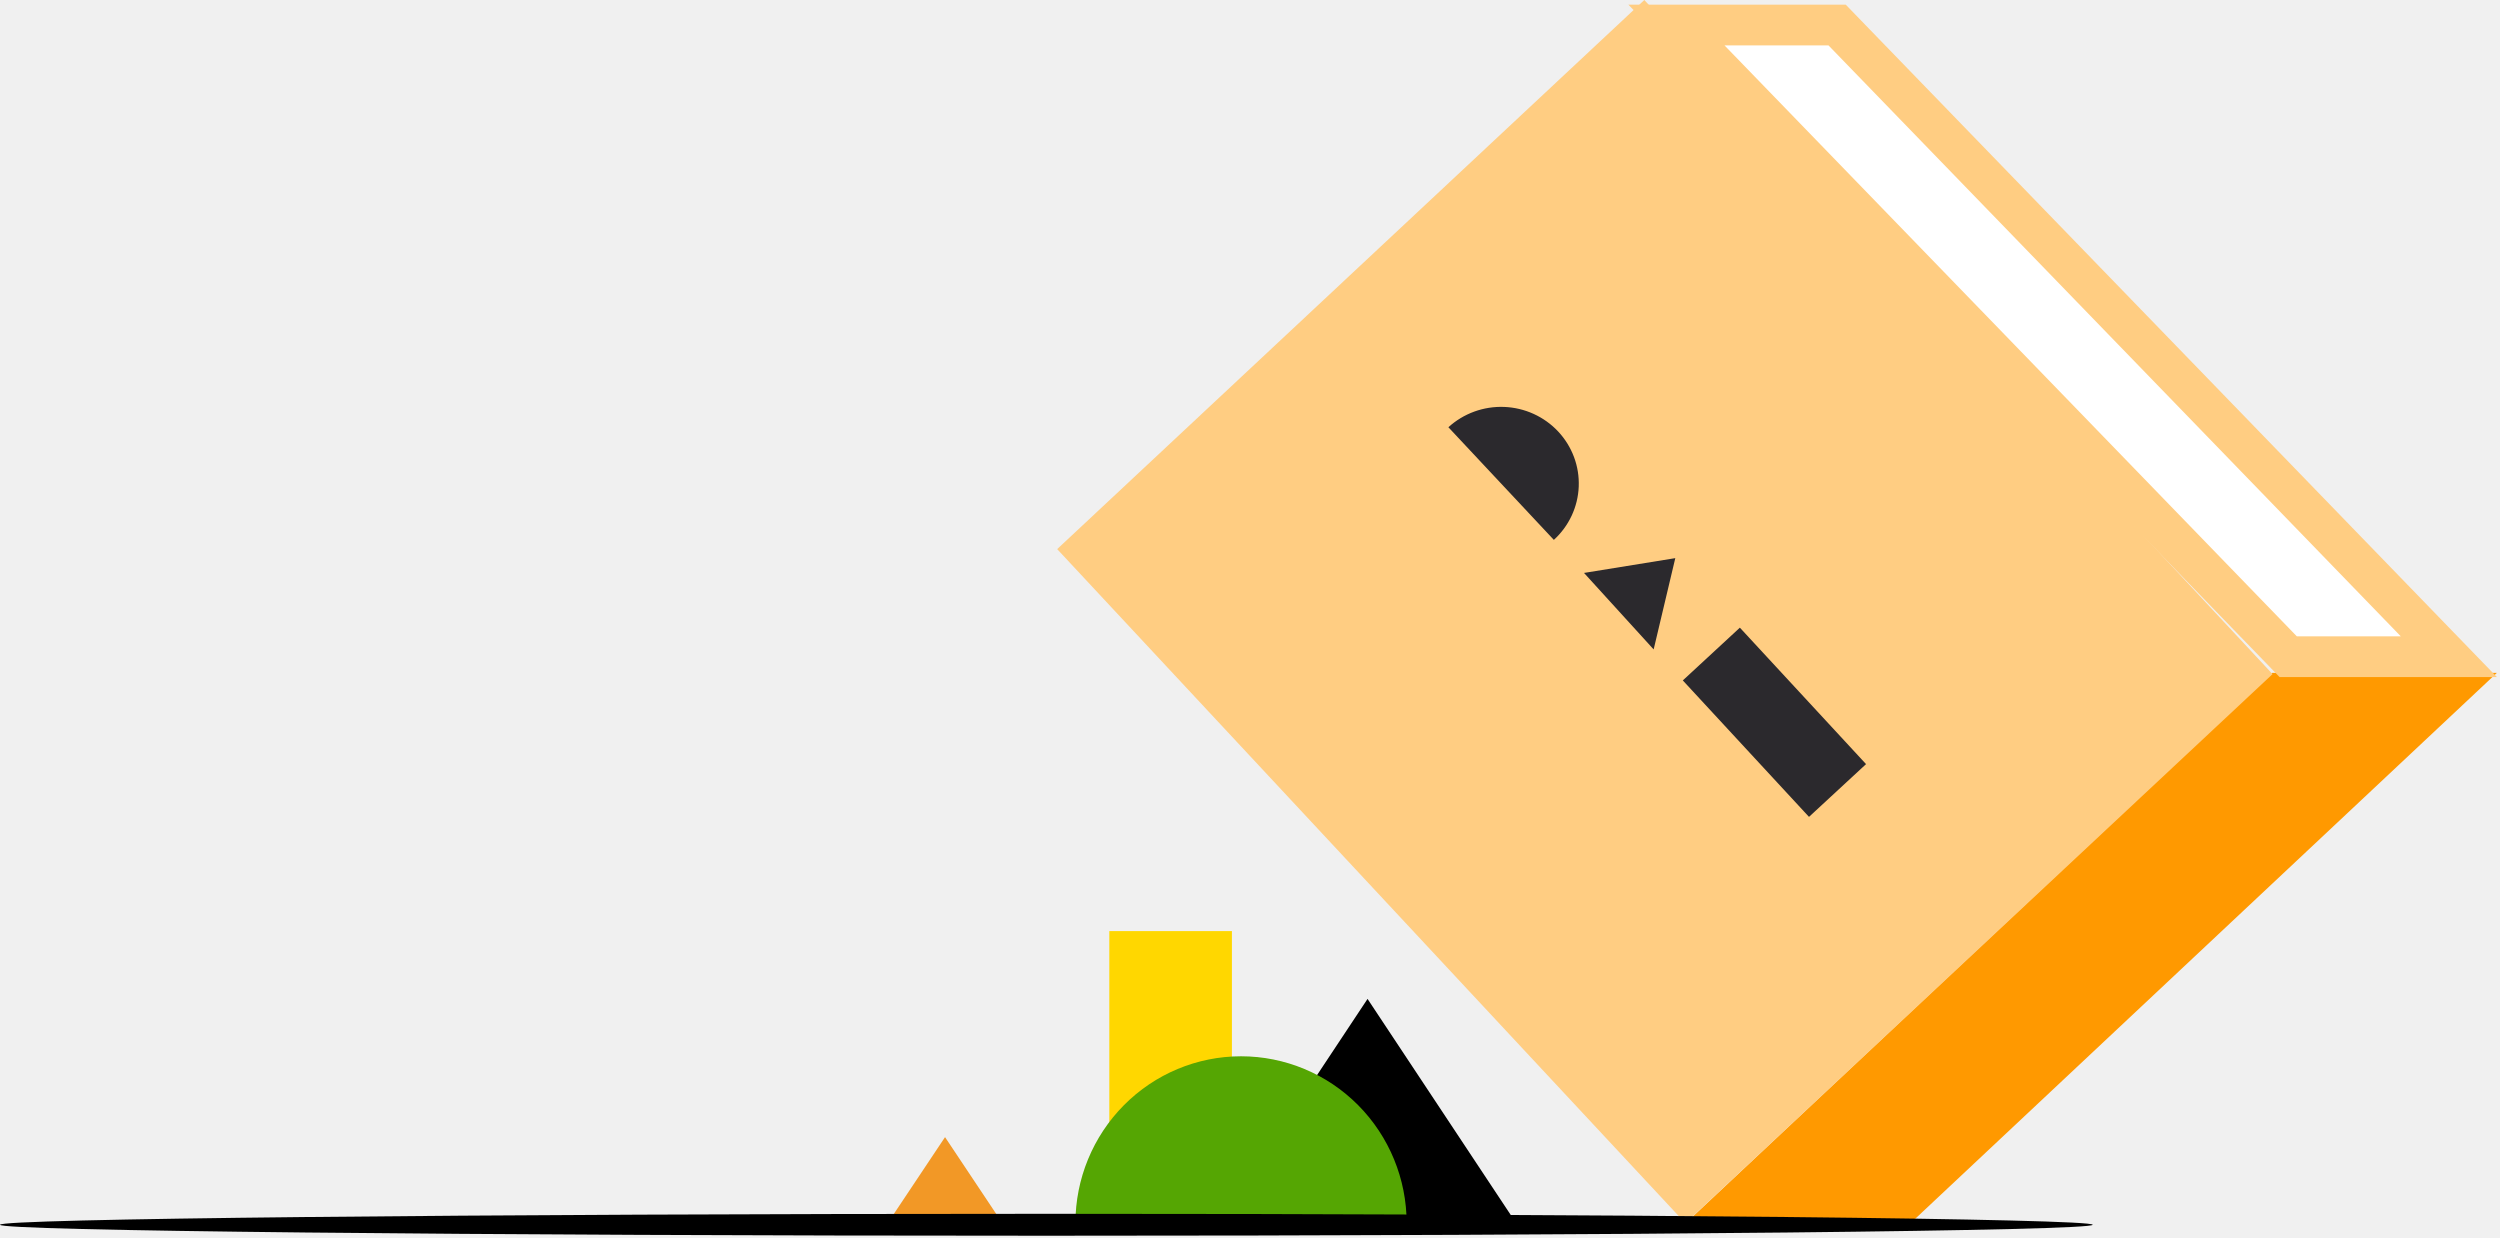
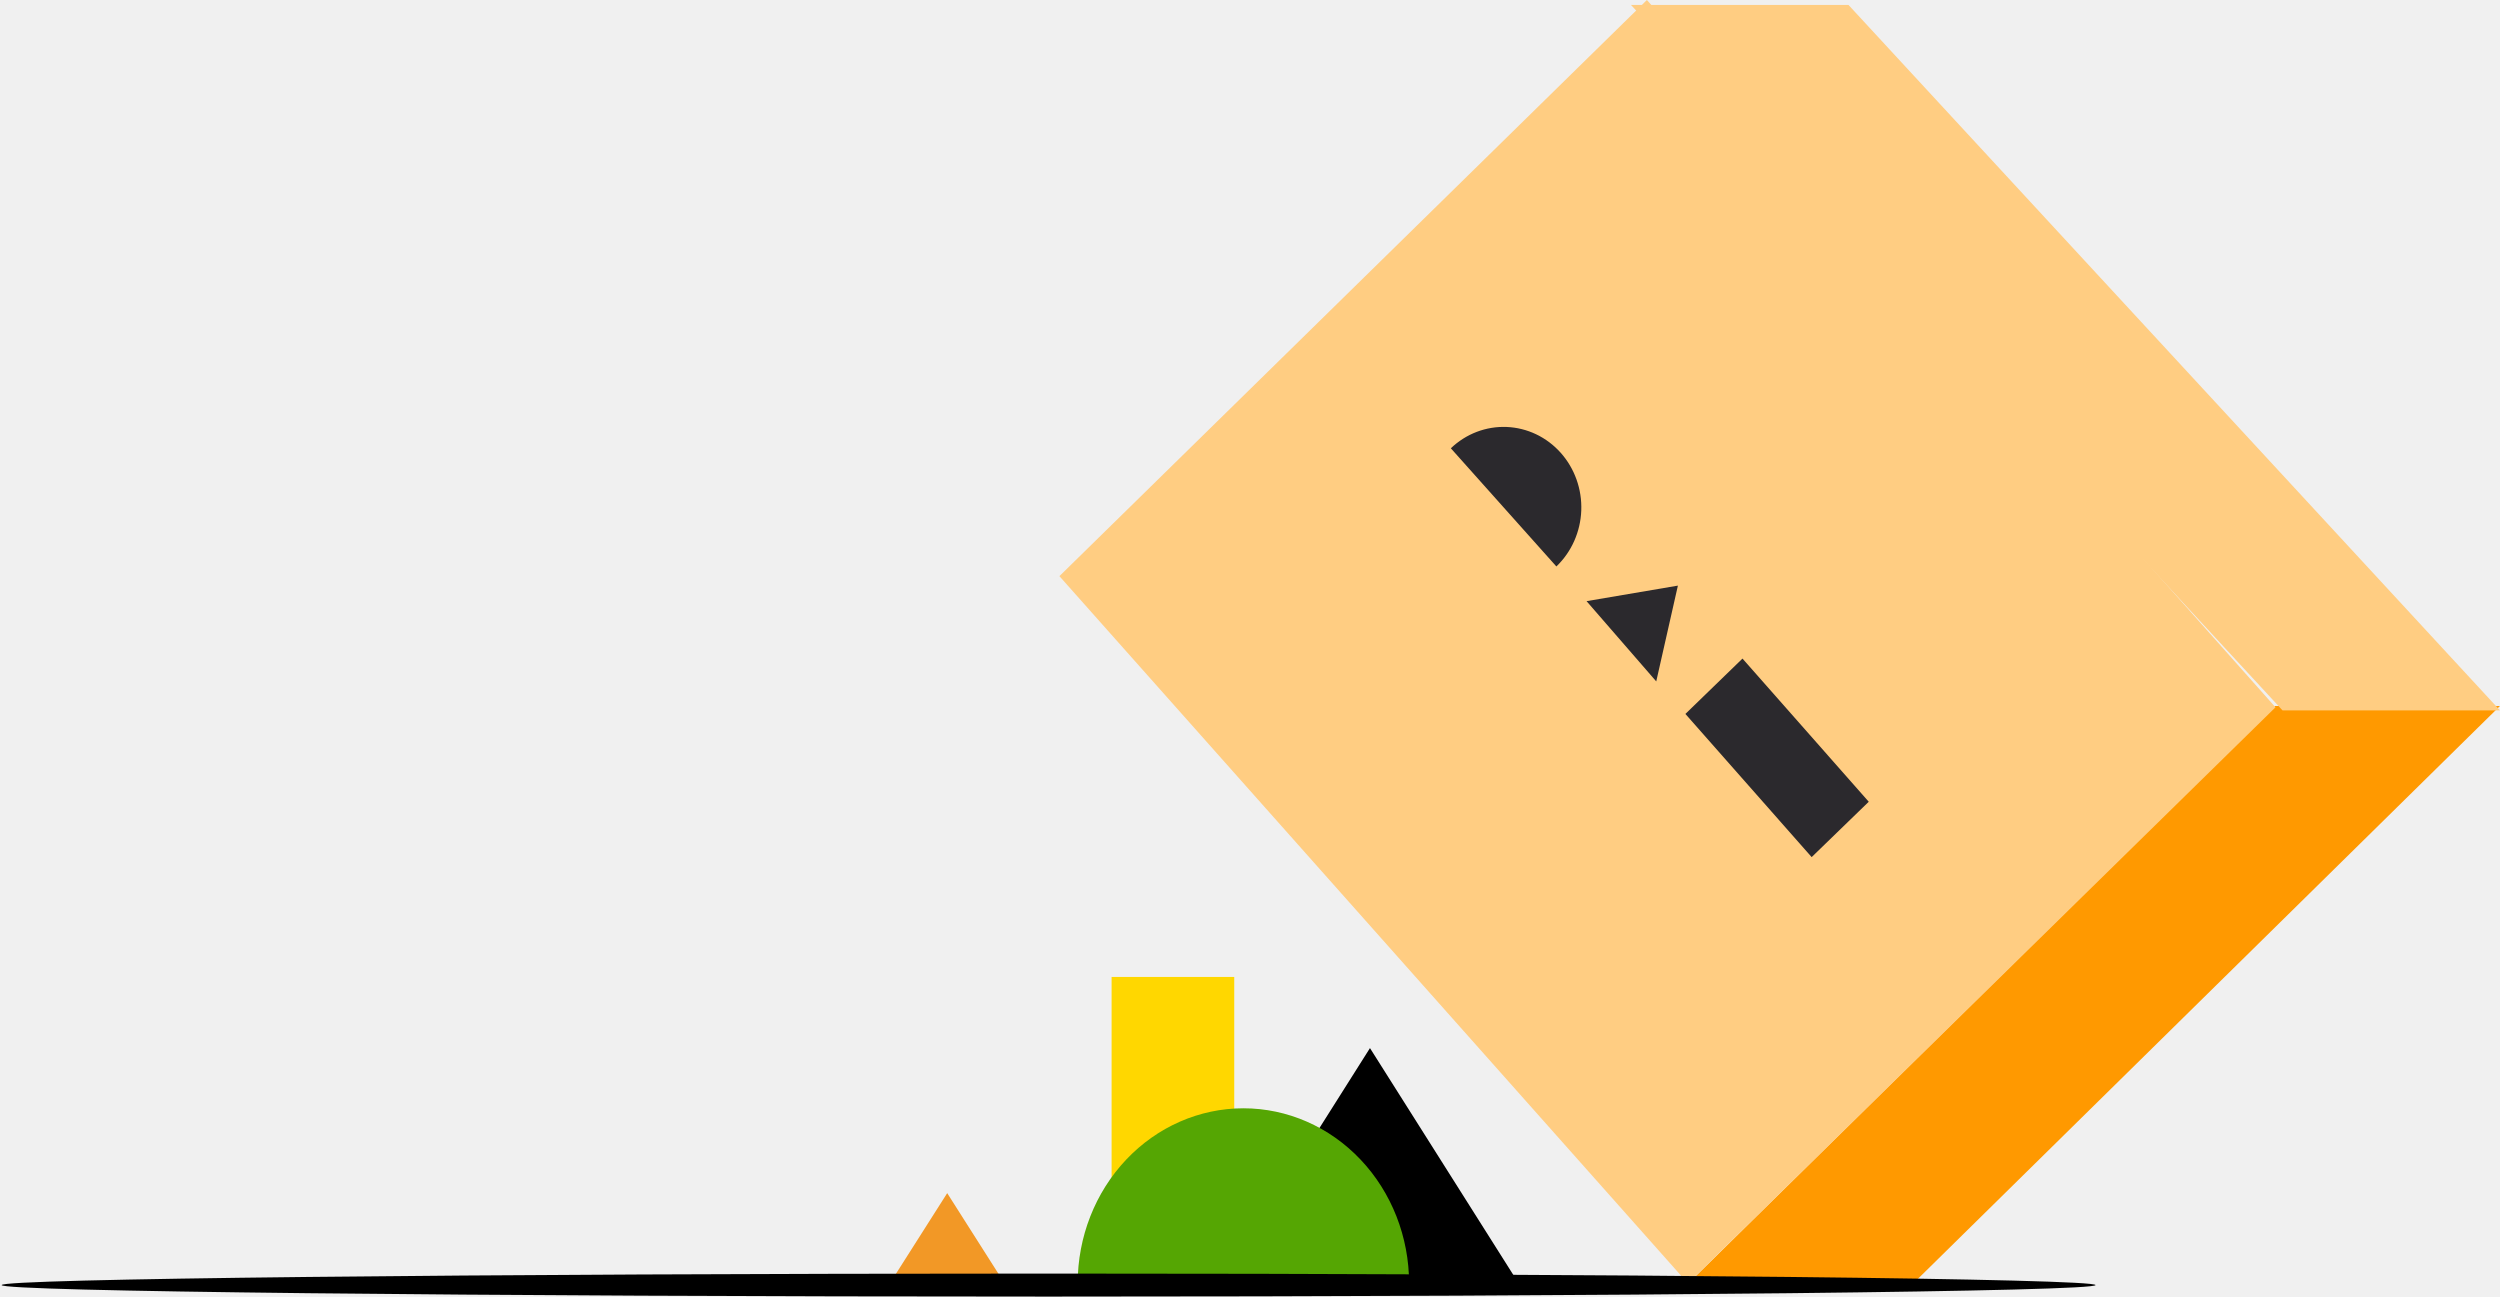
- <svg xmlns="http://www.w3.org/2000/svg" width="798" height="395" viewBox="0 0 798 395" fill="none">
-   <path d="M796.994 214.787L609.827 390.446H538.085L725.257 214.787H796.994Z" fill="#FF9900" />
-   <path d="M781.676 209.618H730.395L535.124 7.998H586.415L781.676 209.618Z" fill="white" stroke="#FFCD82" stroke-width="13" />
-   <path d="M725.397 215.175L537.974 390.446L337.449 175.276L524.867 0L725.397 215.175Z" fill="#FFCD82" />
-   <path d="M319.968 390.446L301.655 362.973L283.337 390.446H319.968Z" fill="#F29826" />
-   <path d="M527.846 207.295L534.754 178.158L505.616 182.879L527.846 207.295Z" fill="#2B292D" />
-   <path d="M483.972 390.445L436.521 318.85L389.066 390.445H483.972Z" fill="black" />
-   <path d="M393.226 297.205H354.098V390.445H393.226V297.205Z" fill="#FFD700" />
-   <path d="M555.366 200.35L537.153 217.191L577.431 260.747L595.643 243.906L555.366 200.35Z" fill="#2B292D" />
-   <path d="M343.276 390.445C343.276 376.314 348.846 362.762 358.76 352.77C368.674 342.778 382.12 337.165 396.14 337.165C410.161 337.165 423.607 342.778 433.521 352.77C443.435 362.762 449.005 376.314 449.005 390.445" fill="#55A603" />
-   <path d="M495.99 172.329C498.38 170.146 500.312 167.52 501.675 164.6C503.038 161.68 503.805 158.524 503.932 155.311C504.059 152.099 503.545 148.893 502.418 145.876C501.29 142.86 499.572 140.093 497.362 137.732C495.151 135.372 492.492 133.464 489.535 132.118C486.578 130.773 483.381 130.015 480.128 129.89C476.875 129.764 473.628 130.272 470.573 131.385C467.519 132.498 464.716 134.195 462.326 136.377L495.99 172.329Z" fill="#2B292D" />
-   <path d="M333.994 387.445C149.531 387.445 -0.006 389.012 -0.006 390.945C-0.006 392.878 149.531 394.445 333.994 394.445C518.458 394.445 667.994 392.878 667.994 390.945C667.994 389.012 518.458 387.445 333.994 387.445Z" fill="black" />
+ <svg xmlns="http://www.w3.org/2000/svg" width="322" height="167" viewBox="0 0 322 167" fill="none">
+   <path d="M321.99 90.936L246.423 165.307H217.457L293.026 90.936H321.99Z" fill="#FF9900" />
+   <path d="M235.237 7.134L307.149 84.999H296.835L224.919 7.134H235.237Z" fill="white" stroke="#FFCD82" stroke-width="13" />
+   <path d="M293.083 91.101L217.412 165.307L136.452 74.208L212.121 0L293.083 91.101Z" fill="#FFCD82" />
+   <path d="M129.394 165.306L122 153.675L114.605 165.306H129.394Z" fill="#F29826" />
+   <path d="M213.324 87.765L216.113 75.428L204.349 77.428L213.324 87.765Z" fill="#2B292D" />
+   <path d="M195.61 165.306L176.452 134.994L157.292 165.306H195.61Z" fill="black" />
+   <path d="M158.971 125.83H143.174V165.307H158.971V125.83Z" fill="#FFD700" />
+   <path d="M224.433 84.824L217.08 91.954L233.342 110.395L240.695 103.265L224.433 84.824Z" fill="#2B292D" />
+   <path d="M138.805 165.306C138.805 159.323 141.054 153.586 145.057 149.355C149.059 145.125 154.488 142.748 160.149 142.748C165.809 142.748 171.238 145.125 175.241 149.355C179.244 153.586 181.492 159.323 181.492 165.306" fill="#55A603" />
+   <path d="M200.461 72.96C201.426 72.036 202.206 70.924 202.756 69.688C203.306 68.452 203.616 67.116 203.668 65.756C203.719 64.395 203.511 63.038 203.056 61.761C202.601 60.484 201.907 59.312 201.015 58.313C200.122 57.314 199.049 56.506 197.855 55.936C196.661 55.367 195.37 55.046 194.057 54.993C192.743 54.939 191.433 55.155 190.199 55.626C188.966 56.097 187.835 56.815 186.869 57.739L200.461 72.96Z" fill="#2B292D" />
+   <path d="M135.058 164.036C60.583 164.036 0.209 164.7 0.209 165.518C0.209 166.337 60.583 167 135.058 167C209.533 167 269.907 166.337 269.907 165.518C269.907 164.7 209.533 164.036 135.058 164.036Z" fill="black" />
</svg>
